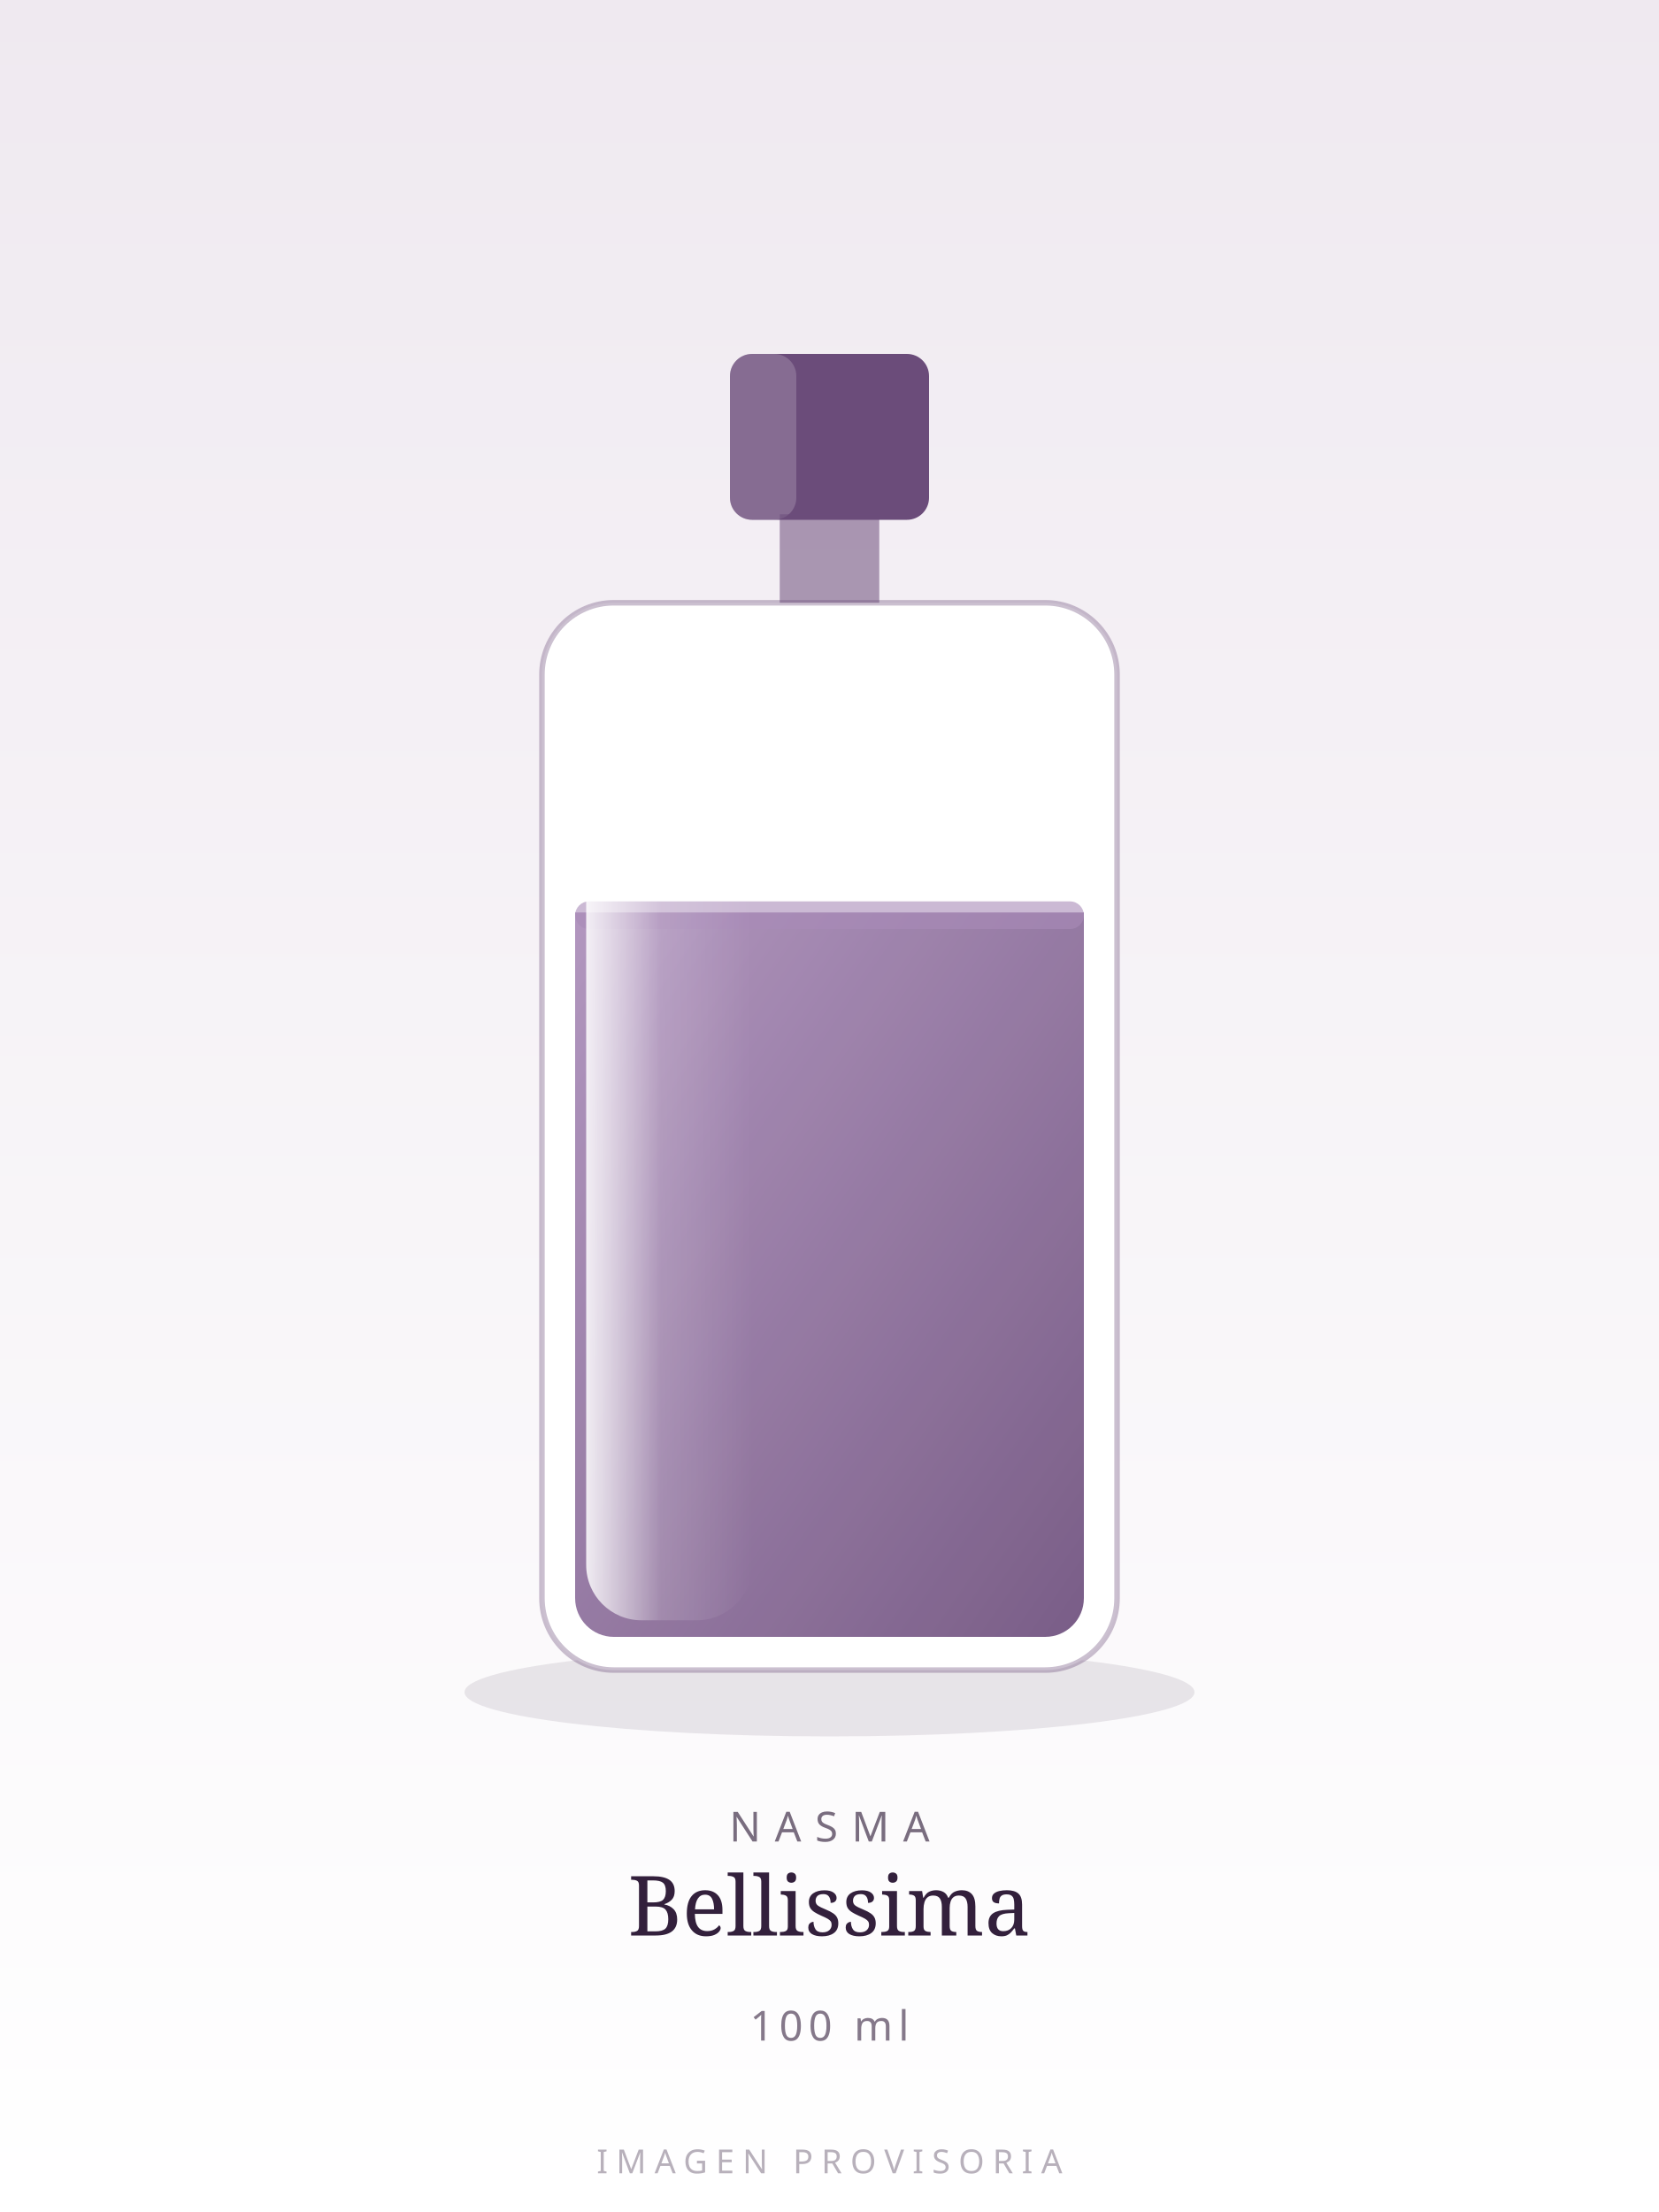
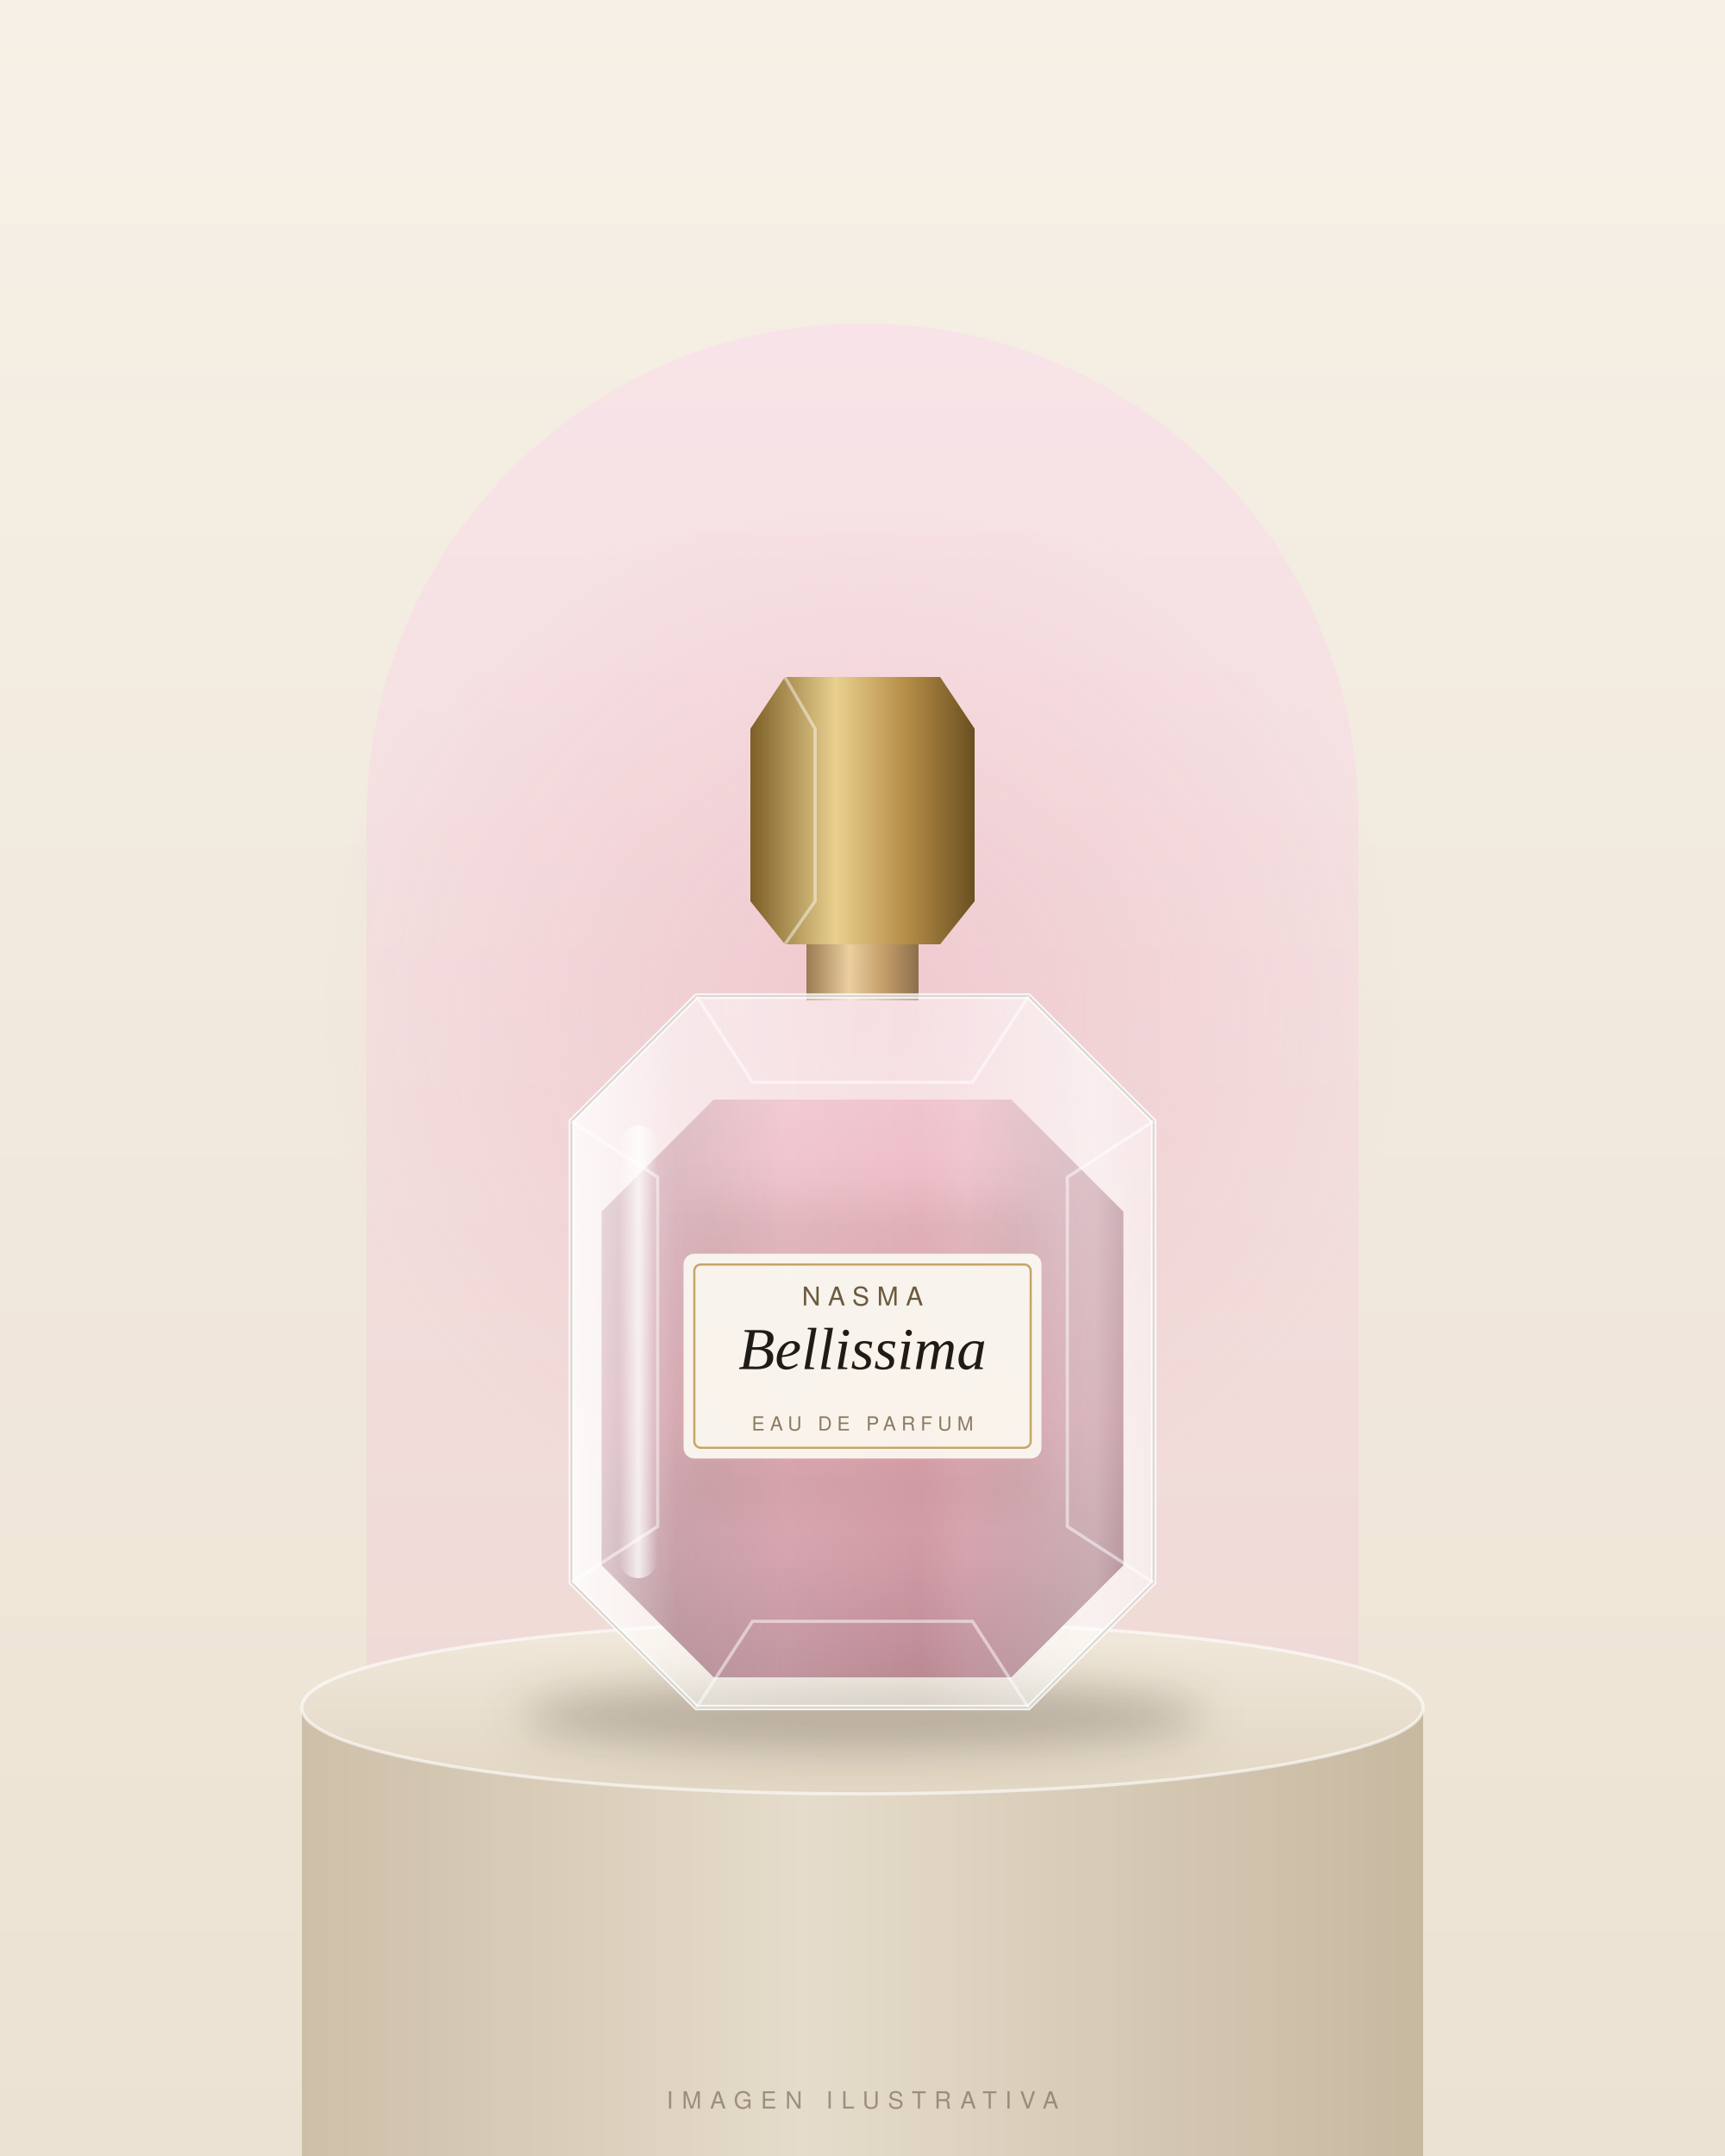
- <svg xmlns="http://www.w3.org/2000/svg" viewBox="0 0 600 800" width="600" height="800" role="img" aria-label="Nasma Bellissima">
+ <svg xmlns="http://www.w3.org/2000/svg" viewBox="0 0 800 1000" width="800" height="1000" role="img" aria-label="Nasma Bellissima">
  <defs>
    <linearGradient id="fondo" x1="0" y1="0" x2="0" y2="1">
-       <stop offset="0%" stop-color="#efe9f0" />
-       <stop offset="100%" stop-color="#ffffff" />
+       <stop offset="0" stop-color="#f6f0e6" />
+       <stop offset="1" stop-color="#ece2d3" />
    </linearGradient>
-     <linearGradient id="liquido" x1="0" y1="0" x2="1" y2="1">
-       <stop offset="0%" stop-color="#a98bb8" />
-       <stop offset="100%" stop-color="#6b4c7a" />
+     <linearGradient id="arco" x1="0" y1="0" x2="0" y2="1">
+       <stop offset="0" stop-color="#f8e4e8" />
+       <stop offset="1" stop-color="#efdad6" />
+     </linearGradient>
+     <radialGradient id="halo" cx="0.5" cy="0.5" r="0.5">
+       <stop offset="0" stop-color="#ecb6c1" stop-opacity="0.55" />
+       <stop offset="1" stop-color="#ecb6c1" stop-opacity="0" />
+     </radialGradient>
+     <linearGradient id="podioCuerpo" x1="0" y1="0" x2="1" y2="0">
+       <stop offset="0" stop-color="#cdbfa8" />
+       <stop offset="0.45" stop-color="#e6dccb" />
+       <stop offset="1" stop-color="#c7b8a0" />
+     </linearGradient>
+     <linearGradient id="podioTapa" x1="0" y1="0" x2="0" y2="1">
+       <stop offset="0" stop-color="#f1e9dc" />
+       <stop offset="1" stop-color="#e2d6c3" />
+     </linearGradient>
+     <linearGradient id="liquido" x1="0" y1="0" x2="0" y2="1">
+       <stop offset="0" stop-color="#eebfc9" />
+       <stop offset="0.55" stop-color="#e7a4b2" />
+       <stop offset="1" stop-color="#b4808b" />
+     </linearGradient>
+     <linearGradient id="liquidoLado" x1="0" y1="0" x2="1" y2="0">
+       <stop offset="0" stop-color="#000" stop-opacity="0.18" />
+       <stop offset="0.35" stop-color="#000" stop-opacity="0" />
+       <stop offset="0.7" stop-color="#000" stop-opacity="0" />
+       <stop offset="1" stop-color="#000" stop-opacity="0.22" />
+     </linearGradient>
+     <linearGradient id="vidrio" x1="0" y1="0" x2="1" y2="0">
+       <stop offset="0" stop-color="#ffffff" stop-opacity="0.75" />
+       <stop offset="0.18" stop-color="#ffffff" stop-opacity="0.25" />
+       <stop offset="0.6" stop-color="#ffffff" stop-opacity="0.08" />
+       <stop offset="0.9" stop-color="#ffffff" stop-opacity="0.4" />
+       <stop offset="1" stop-color="#ffffff" stop-opacity="0.15" />
    </linearGradient>
    <linearGradient id="brillo" x1="0" y1="0" x2="1" y2="0">
-       <stop offset="0%" stop-color="#ffffff" stop-opacity="0.85" />
-       <stop offset="45%" stop-color="#ffffff" stop-opacity="0.15" />
-       <stop offset="100%" stop-color="#ffffff" stop-opacity="0" />
+       <stop offset="0" stop-color="#ffffff" stop-opacity="0" />
+       <stop offset="0.5" stop-color="#ffffff" stop-opacity="0.85" />
+       <stop offset="1" stop-color="#ffffff" stop-opacity="0" />
    </linearGradient>
+     <linearGradient id="tapa" x1="0" y1="0" x2="1" y2="0">
+       <stop offset="0" stop-color="#7d5f27" />
+       <stop offset="0.38" stop-color="#e9d08f" />
+       <stop offset="0.7" stop-color="#b48c46" />
+       <stop offset="1" stop-color="#6a5021" />
+     </linearGradient>
+     <linearGradient id="caja" x1="0" y1="0" x2="1" y2="0">
+       <stop offset="0" stop-color="#141414" />
+       <stop offset="0.5" stop-color="#2c2a27" />
+       <stop offset="1" stop-color="#0d0d0d" />
+     </linearGradient>
+     <filter id="sombra" x="-50%" y="-50%" width="200%" height="200%">
+       <feGaussianBlur stdDeviation="10" />
+     </filter>
+     <filter id="sombraSuave" x="-50%" y="-50%" width="200%" height="200%">
+       <feGaussianBlur stdDeviation="22" />
+     </filter>
  </defs>
-   <rect width="600" height="800" fill="url(#fondo)" />
-   <ellipse cx="300" cy="612" rx="132" ry="16" fill="#33203c" opacity="0.10" />
-   <rect x="264" y="128" width="72" height="60" rx="8" fill="#6b4c7a" />
-   <rect x="264" y="128" width="24" height="60" rx="8" fill="#ffffff" opacity="0.18" />
-   <rect x="282" y="186" width="36" height="34" fill="#6b4c7a" opacity="0.55" />
-   <rect x="196" y="218" width="208" height="386" rx="26" fill="#ffffff" />
-   <rect x="196" y="218" width="208" height="386" rx="26" fill="none" stroke="#6b4c7a" stroke-opacity="0.35" stroke-width="2" />
-   <path d="M 208 330 L 392 330 L 392 578 A 14 14 0 0 1 378 592 L 222 592 A 14 14 0 0 1 208 578 Z" fill="url(#liquido)" opacity="0.9" />
-   <rect x="208" y="326" width="184" height="10" rx="5" fill="#a98bb8" opacity="0.6" />
-   <rect x="212" y="236" width="60" height="350" rx="20" fill="url(#brillo)" />
-   <text x="300" y="666" text-anchor="middle" font-family="system-ui, sans-serif" font-size="15" letter-spacing="5" fill="#33203c" opacity="0.65">NASMA</text>
-   <text x="300" y="700" text-anchor="middle" font-family="Georgia, serif" font-size="30" fill="#33203c">Bellissima</text>
-   <text x="300" y="738" text-anchor="middle" font-family="system-ui, sans-serif" font-size="15" letter-spacing="2" fill="#33203c" opacity="0.6">100 ml</text>
-   <text x="300" y="786" text-anchor="middle" font-family="system-ui, sans-serif" font-size="12" letter-spacing="3" fill="#33203c" opacity="0.35">IMAGEN PROVISORIA</text>
+   <rect width="800" height="1000" fill="url(#fondo)" />
+   <path d="M170 792 L170 380 A230 230 0 0 1 630 380 L630 792 Z" fill="url(#arco)" />
+   <ellipse cx="400" cy="470" rx="250" ry="250" fill="url(#halo)" />
+   <rect x="140" y="792" width="520" height="208" fill="url(#podioCuerpo)" />
+   <ellipse cx="400" cy="792" rx="260" ry="40" fill="url(#podioTapa)" />
+   <ellipse cx="400" cy="792" rx="260" ry="40" fill="none" stroke="#fff" stroke-opacity="0.6" stroke-width="1.5" />
+   <ellipse cx="400" cy="796" rx="159" ry="16" fill="#3b2f1f" opacity="0.28" filter="url(#sombra)" />
+   <rect x="374" y="436" width="52" height="28" fill="url(#tapa)" opacity="0.75" />
+   <path d="M364 314 H436 L452 338 V418 L436 438 H364 L348 418 V338 Z" fill="url(#tapa)" />
+   <path d="M364 314 L378 338 V418 L364 438" fill="none" stroke="#fff" stroke-opacity="0.45" stroke-width="1.5" />
+   <clipPath id="c1">
+     <path d="M323 462 H477 L535 520 V734 L477 792 H323 L265 734 V520 Z" />
+   </clipPath>
+   <path d="M323 462 H477 L535 520 V734 L477 792 H323 L265 734 V520 Z" fill="#ffffff" fill-opacity="0.35" />
+   <path d="M331 510 H469 L521 562 V726 L469 778 H331 L279 726 V562 Z" fill="url(#liquido)" />
+   <path d="M331 510 H469 L521 562 V726 L469 778 H331 L279 726 V562 Z" fill="url(#liquidoLado)" />
+   <g clip-path="url(#c1)">
+     <path d="M323 462 H477 L535 520 V734 L477 792 H323 L265 734 V520 Z" fill="url(#vidrio)" />
+   </g>
+   <path d="M323 462 H477 L535 520 V734 L477 792 H323 L265 734 V520 Z" fill="none" stroke="#ffffff" stroke-opacity="0.85" stroke-width="2.5" />
+   <path d="M323 462 H477 L535 520 V734 L477 792 H323 L265 734 V520 Z" fill="none" stroke="#4a3d2b" stroke-opacity="0.18" stroke-width="1" />
+   <g clip-path="url(#c1)" stroke="#ffffff" stroke-opacity="0.5" stroke-width="1.5" fill="none">
+     <path d="M323 462 L349 502 L451 502 L477 462" />
+     <path d="M323 792 L349 752 L451 752 L477 792" />
+     <path d="M265 520 L305 546 L305 708 L265 734" />
+     <path d="M535 520 L495 546 L495 708 L535 734" />
+   </g>
+   <g clip-path="url(#c1)">
+     <rect x="287" y="522" width="18" height="210" rx="9" fill="url(#brillo)" opacity="0.9" />
+   </g>
+   <rect x="317" y="556" width="166" height="146" rx="6" fill="#3b2f1f" opacity="0.08" filter="url(#sombra)" />
+   <g>
+     <rect x="317" y="581.5" width="166" height="95.0" rx="5" fill="#fbf7f0" fill-opacity="0.94" />
+     <rect x="322" y="586.5" width="156" height="85.0" rx="3" fill="none" stroke="#c5a467" stroke-width="1" />
+     <text x="400" y="605.5" text-anchor="middle" font-family="Jost, 'Segoe UI', Helvetica, Arial, sans-serif" font-size="12" letter-spacing="3.5" fill="#6b5a3e">NASMA</text>
+     <text x="400" y="635.0" text-anchor="middle" font-family="'Cormorant Garamond', Georgia, 'Times New Roman', serif" font-style="italic" font-size="27.6" fill="#1f1c18">Bellissima</text>
+     <text x="400" y="663.5" text-anchor="middle" font-family="Jost, 'Segoe UI', Helvetica, Arial, sans-serif" font-size="9" letter-spacing="2.5" fill="#8a7a5e">EAU DE PARFUM</text>
+   </g>
+   <text x="400" y="978" text-anchor="middle" font-family="Jost, 'Segoe UI', Helvetica, Arial, sans-serif" font-size="11" letter-spacing="4" fill="#7d705c" opacity="0.7">IMAGEN ILUSTRATIVA</text>
</svg>
